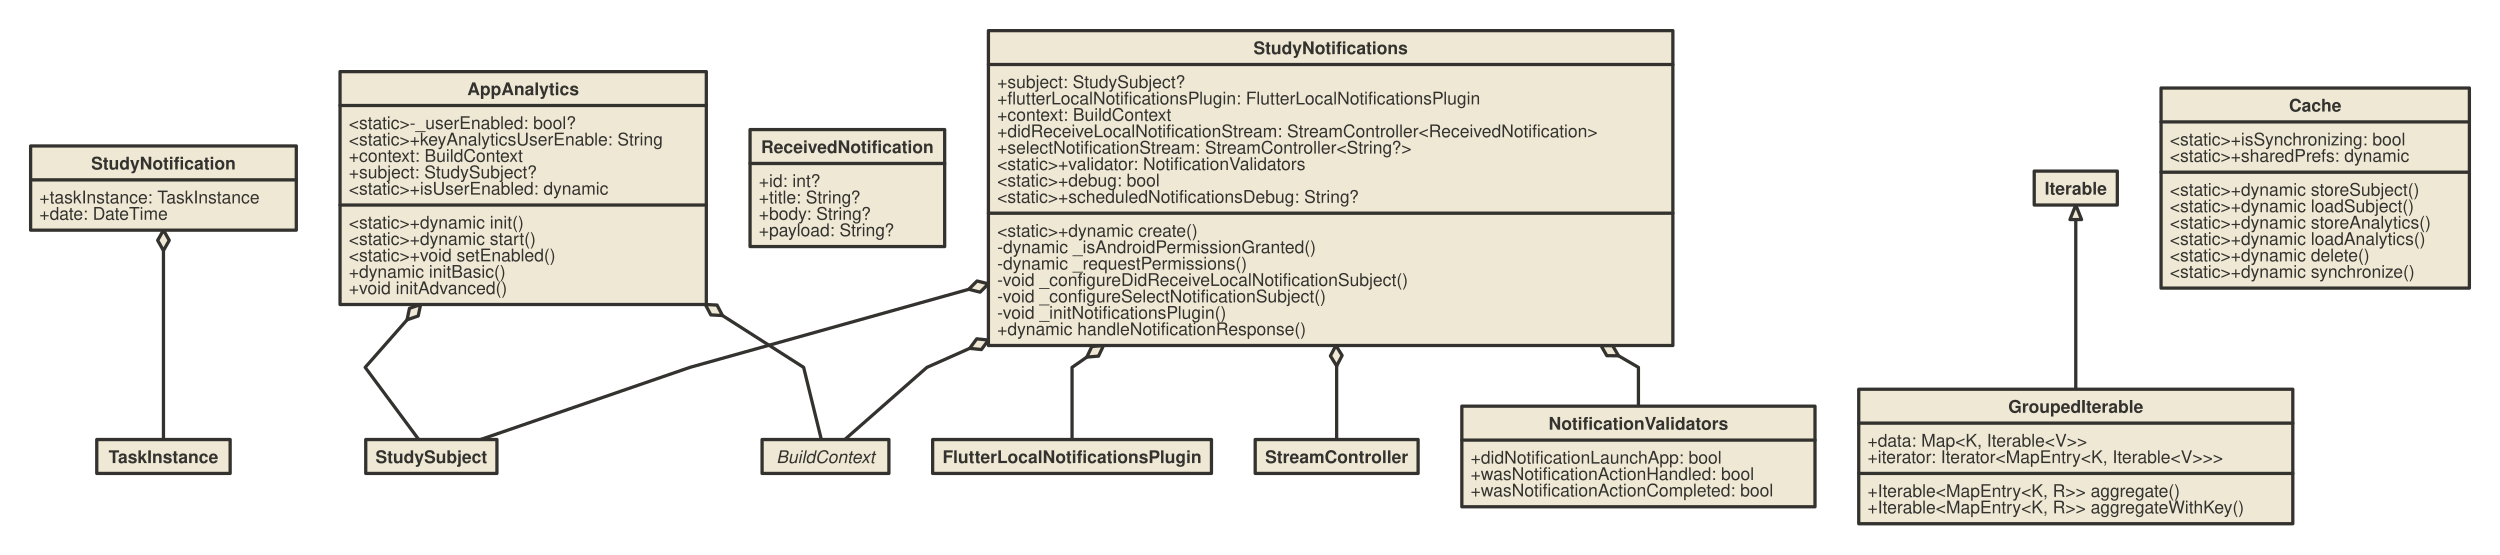
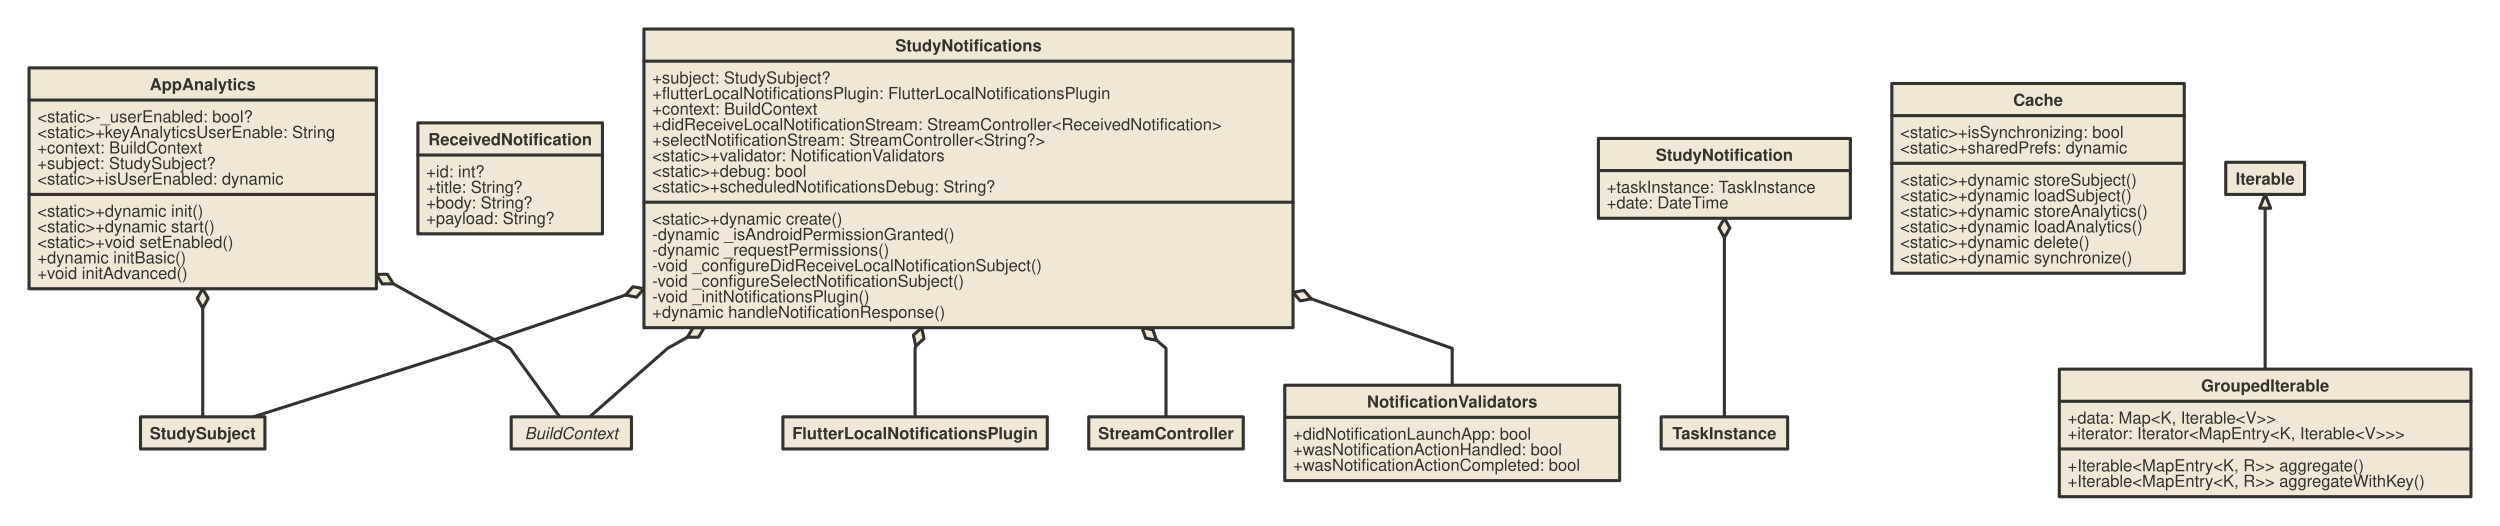
- <svg xmlns="http://www.w3.org/2000/svg" version="1.1" baseProfile="full" width="2286.5" height="507.0" viewbox="0 0 2286.5 507">
-   <g stroke-width="1.0" text-align="left" font="12pt Helvetica, Arial, sans-serif" font-size="12pt" font-family="Helvetica" font-weight="normal" font-style="normal">
+ <svg xmlns="http://www.w3.org/2000/svg" version="1.1" baseProfile="full" width="2411.0" height="507.0" viewbox="0 0 2411 507">
+   <g stroke-width="1.0" text-align="left" font="12pt Helvetica, Arial, sans-serif" font-size="12pt" font-family="Helvetica" font-weight="bold" font-style="normal">
    <g font-family="Helvetica" font-size="12pt" font-weight="bold" font-style="normal" stroke-width="3.0" stroke-linejoin="round" stroke-linecap="round" stroke="#33322E">
      <g stroke="transparent" fill="transparent">
-         <rect x="0.0" y="0.0" height="507.0" width="2286.5" stroke="none" />
+         <rect x="0.0" y="0.0" height="507.0" width="2411.0" stroke="none" />
      </g>
      <g transform="translate(8, 8)" fill="#33322E">
        <g transform="translate(20, 20)" fill="#eee8d5" font-family="Helvetica" font-size="12pt" font-weight="normal" font-style="normal">
-           <path d="M121.5 201.2 L121.5 308 L121.5 374 L121.5 374.0 " fill="none" />
-           <g fill="#eee8d5">
-             <path d="M126.8 191.8 L121.5 201.2 L116.2 191.8 L121.5 182.5 Z" />
-           </g>
-           <path d="M858.0 236.6 L603 308 L411.479 374 L411.5 374.0 " fill="none" />
-           <g fill="#eee8d5">
-             <path d="M868.4 239.2 L858.0 236.6 L865.6 229.0 L876.0 231.6 Z" />
-           </g>
-           <path d="M966.0 298.6 L952.5 308 L952.5 374 L952.5 374.0 " fill="none" />
-           <g fill="#eee8d5">
-             <path d="M976.7 297.7 L966.0 298.6 L970.6 288.9 L981.3 288.0 Z" />
-           </g>
-           <path d="M858.9 290.6 L819.75 308 L744.64 374 L744.6 374.0 " fill="none" />
-           <g fill="#eee8d5">
-             <path d="M869.6 291.7 L858.9 290.6 L865.3 281.9 L876.0 283.0 Z" />
-           </g>
-           <path d="M1194.5 306.7 L1194.5 308 L1194.5 374 L1194.5 374.0 " fill="none" />
-           <g fill="#eee8d5">
-             <path d="M1199.5 297.1 L1194.5 306.7 L1188.8 297.5 L1193.8 288.0 Z" />
-           </g>
-           <path d="M1452.3 297.4 L1470.5 308 L1470.5 343.5 L1470.5 343.5 " fill="none" />
-           <g fill="#eee8d5">
-             <path d="M1446.9 288.1 L1452.3 297.4 L1441.6 297.3 L1436.2 288.0 Z" />
-           </g>
-           <path d="M632.8 260.6 L707 308 L723.196 374 L723.2 374.0 " fill="none" />
-           <g fill="#eee8d5">
-             <path d="M627.8 251.0 L632.8 260.6 L622.1 260.0 L617.1 250.5 Z" />
-           </g>
-           <path d="M344.3 264.5 L306 308 L354.994 374 L355.0 374.0 " fill="none" />
-           <g fill="#eee8d5">
-             <path d="M354.5 261.0 L344.3 264.5 L346.5 254.0 L356.7 250.5 Z" />
-           </g>
-           <path d="M1870.5 172.8 L1870.5 308 L1870.5 328 L1870.5 328.0 " fill="none" />
-           <path d="M1875.8 172.8 L1870.5 172.8 L1865.2 172.8 L1870.5 159.5 Z" />
-           <g data-name="StudyNotification">
-             <g fill="#eee8d5" stroke="#33322E" data-name="StudyNotification">
-               <rect x="0.0" y="105.5" height="77.0" width="243.0" data-name="StudyNotification" />
-               <path d="M0.0 136.5 L243.0 136.5" fill="none" data-name="StudyNotification" />
-             </g>
-             <g transform="translate(0, 105.5)" font-family="Helvetica" font-size="12pt" font-weight="bold" font-style="normal" data-name="StudyNotification">
-               <g transform="translate(8, 8)" fill="#33322E" text-align="center" data-name="StudyNotification">
-                 <text x="113.5" y="13.5" stroke="none" text-anchor="middle" data-name="StudyNotification">StudyNotification</text>
-               </g>
-             </g>
-             <g transform="translate(0, 136.5)" font-family="Helvetica" font-size="12pt" font-weight="normal" font-style="normal" data-name="StudyNotification">
-               <g transform="translate(8, 8)" fill="#33322E" text-align="left" data-name="StudyNotification">
-                 <text x="0.0" y="13.5" stroke="none" data-name="StudyNotification">+taskInstance: TaskInstance</text>
-                 <text x="0.0" y="28.5" stroke="none" data-name="StudyNotification">+date: DateTime</text>
-               </g>
-             </g>
-           </g>
-           <g data-name="TaskInstance">
-             <g fill="#eee8d5" stroke="#33322E" data-name="TaskInstance">
-               <rect x="60.5" y="374.0" height="31.0" width="122.0" data-name="TaskInstance" />
-             </g>
-             <g transform="translate(60.5, 374)" font-family="Helvetica" font-size="12pt" font-weight="bold" font-style="normal" data-name="TaskInstance">
-               <g transform="translate(8, 8)" fill="#33322E" text-align="center" data-name="TaskInstance">
-                 <text x="53.0" y="13.5" stroke="none" text-anchor="middle" data-name="TaskInstance">TaskInstance</text>
-               </g>
-             </g>
-           </g>
+           <path d="M575.3 256.5 L424 308 L216.282 374 L216.3 374.0 " fill="none" />
+           <g fill="#eee8d5">
+             <path d="M585.9 258.6 L575.3 256.5 L582.4 248.5 L593.0 250.5 Z" />
+           </g>
+           <path d="M855.2 305.8 L854.5 308 L854.5 374 L854.5 374.0 " fill="none" />
+           <g fill="#eee8d5">
+             <path d="M863.1 298.5 L855.2 305.8 L852.9 295.3 L860.8 288.0 Z" />
+           </g>
+           <path d="M634.9 297.2 L615.75 308 L540.64 374 L540.6 374.0 " fill="none" />
+           <g fill="#eee8d5">
+             <path d="M645.6 297.2 L634.9 297.2 L640.4 287.9 L651.1 288.0 Z" />
+           </g>
+           <path d="M1087.4 300.2 L1096.5 308 L1096.5 374 L1096.5 374.0 " fill="none" />
+           <g fill="#eee8d5">
+             <path d="M1083.8 290.0 L1087.4 300.2 L1076.9 298.1 L1073.3 288.0 Z" />
+           </g>
+           <path d="M1236.6 260.2 L1372.5 308 L1372.5 343.5 L1372.5 343.5 " fill="none" />
+           <g fill="#eee8d5">
+             <path d="M1229.6 252.1 L1236.6 260.2 L1226.0 262.2 L1219.0 254.0 Z" />
+           </g>
+           <path d="M351.3 245.7 L464 308 L511.779 374 L511.8 374.0 " fill="none" />
+           <g fill="#eee8d5">
+             <path d="M345.7 236.5 L351.3 245.7 L340.6 245.8 L335.0 236.6 Z" />
+           </g>
+           <path d="M167.5 269.2 L167.5 308 L167.5 374 L167.5 374.0 " fill="none" />
+           <g fill="#eee8d5">
+             <path d="M172.8 259.8 L167.5 269.2 L162.2 259.8 L167.5 250.5 Z" />
+           </g>
+           <path d="M1635.0 201.2 L1635 308 L1635 374 L1635.0 374.0 " fill="none" />
+           <g fill="#eee8d5">
+             <path d="M1640.3 191.8 L1635.0 201.2 L1629.7 191.8 L1635.0 182.5 Z" />
+           </g>
+           <path d="M2156.5 172.8 L2156.5 308 L2156.5 328 L2156.5 328.0 " fill="none" />
+           <path d="M2161.8 172.8 L2156.5 172.8 L2151.2 172.8 L2156.5 159.5 Z" />
          <g data-name="NotificationValidators">
            <g fill="#eee8d5" stroke="#33322E" data-name="NotificationValidators">
-               <rect x="1309.0" y="343.5" height="92.0" width="323.0" data-name="NotificationValidators" />
-               <path d="M1309.0 374.5 L1632.0 374.5" fill="none" data-name="NotificationValidators" />
-             </g>
-             <g transform="translate(1309, 343.5)" font-family="Helvetica" font-size="12pt" font-weight="bold" font-style="normal" data-name="NotificationValidators">
+               <rect x="1211.0" y="343.5" height="92.0" width="323.0" data-name="NotificationValidators" />
+               <path d="M1211.0 374.5 L1534.0 374.5" fill="none" data-name="NotificationValidators" />
+             </g>
+             <g transform="translate(1211, 343.5)" font-family="Helvetica" font-size="12pt" font-weight="bold" font-style="normal" data-name="NotificationValidators">
              <g transform="translate(8, 8)" fill="#33322E" text-align="center" data-name="NotificationValidators">
                <text x="153.5" y="13.5" stroke="none" text-anchor="middle" data-name="NotificationValidators">NotificationValidators</text>
              </g>
            </g>
-             <g transform="translate(1309, 374.5)" font-family="Helvetica" font-size="12pt" font-weight="normal" font-style="normal" data-name="NotificationValidators">
+             <g transform="translate(1211, 374.5)" font-family="Helvetica" font-size="12pt" font-weight="normal" font-style="normal" data-name="NotificationValidators">
              <g transform="translate(8, 8)" fill="#33322E" text-align="left" data-name="NotificationValidators">
                <text x="0.0" y="13.5" stroke="none" data-name="NotificationValidators">+didNotificationLaunchApp: bool</text>
                <text x="0.0" y="28.5" stroke="none" data-name="NotificationValidators">+wasNotificationActionHandled: bool</text>
                <text x="0.0" y="43.5" stroke="none" data-name="NotificationValidators">+wasNotificationActionCompleted: bool</text>
              </g>
            </g>
          </g>
          <g data-name="StudyNotifications">
            <g fill="#eee8d5" stroke="#33322E" data-name="StudyNotifications">
-               <rect x="876.0" y="0.0" height="288.0" width="626.0" data-name="StudyNotifications" />
-               <path d="M876.0 31.0 L1502.0 31.0" fill="none" data-name="StudyNotifications" />
-               <path d="M876.0 167.0 L1502.0 167.0" fill="none" data-name="StudyNotifications" />
-             </g>
-             <g transform="translate(876, 0)" font-family="Helvetica" font-size="12pt" font-weight="bold" font-style="normal" data-name="StudyNotifications">
+               <rect x="593.0" y="0.0" height="288.0" width="626.0" data-name="StudyNotifications" />
+               <path d="M593.0 31.0 L1219.0 31.0" fill="none" data-name="StudyNotifications" />
+               <path d="M593.0 167.0 L1219.0 167.0" fill="none" data-name="StudyNotifications" />
+             </g>
+             <g transform="translate(593, 0)" font-family="Helvetica" font-size="12pt" font-weight="bold" font-style="normal" data-name="StudyNotifications">
              <g transform="translate(8, 8)" fill="#33322E" text-align="center" data-name="StudyNotifications">
                <text x="305.0" y="13.5" stroke="none" text-anchor="middle" data-name="StudyNotifications">StudyNotifications</text>
              </g>
            </g>
-             <g transform="translate(876, 31)" font-family="Helvetica" font-size="12pt" font-weight="normal" font-style="normal" data-name="StudyNotifications">
+             <g transform="translate(593, 31)" font-family="Helvetica" font-size="12pt" font-weight="normal" font-style="normal" data-name="StudyNotifications">
              <g transform="translate(8, 8)" fill="#33322E" text-align="left" data-name="StudyNotifications">
                <text x="0.0" y="13.5" stroke="none" data-name="StudyNotifications">+subject: StudySubject?</text>
                <text x="0.0" y="28.5" stroke="none" data-name="StudyNotifications">+flutterLocalNotificationsPlugin: FlutterLocalNotificationsPlugin</text>
                <text x="0.0" y="43.5" stroke="none" data-name="StudyNotifications">+context: BuildContext</text>
                <text x="0.0" y="58.5" stroke="none" data-name="StudyNotifications">+didReceiveLocalNotificationStream: StreamController&lt;ReceivedNotification&gt;</text>
                <text x="0.0" y="73.5" stroke="none" data-name="StudyNotifications">+selectNotificationStream: StreamController&lt;String?&gt;</text>
                <text x="0.0" y="88.5" stroke="none" data-name="StudyNotifications">&lt;static&gt;+validator: NotificationValidators</text>
                <text x="0.0" y="103.5" stroke="none" data-name="StudyNotifications">&lt;static&gt;+debug: bool</text>
                <text x="0.0" y="118.5" stroke="none" data-name="StudyNotifications">&lt;static&gt;+scheduledNotificationsDebug: String?</text>
              </g>
            </g>
-             <g transform="translate(876, 167)" font-family="Helvetica" font-size="12pt" font-weight="normal" font-style="normal" data-name="StudyNotifications">
+             <g transform="translate(593, 167)" font-family="Helvetica" font-size="12pt" font-weight="normal" font-style="normal" data-name="StudyNotifications">
              <g transform="translate(8, 8)" fill="#33322E" text-align="left" data-name="StudyNotifications">
                <text x="0.0" y="13.5" stroke="none" data-name="StudyNotifications">&lt;static&gt;+dynamic create()</text>
                <text x="0.0" y="28.5" stroke="none" data-name="StudyNotifications">-dynamic _isAndroidPermissionGranted()</text>
                <text x="0.0" y="43.5" stroke="none" data-name="StudyNotifications">-dynamic _requestPermissions()</text>
                <text x="0.0" y="58.5" stroke="none" data-name="StudyNotifications">-void _configureDidReceiveLocalNotificationSubject()</text>
                <text x="0.0" y="73.5" stroke="none" data-name="StudyNotifications">-void _configureSelectNotificationSubject()</text>
                <text x="0.0" y="88.5" stroke="none" data-name="StudyNotifications">-void _initNotificationsPlugin()</text>
                <text x="0.0" y="103.5" stroke="none" data-name="StudyNotifications">+dynamic handleNotificationResponse()</text>
              </g>
            </g>
          </g>
          <g data-name="StudySubject">
            <g fill="#eee8d5" stroke="#33322E" data-name="StudySubject">
-               <rect x="306.5" y="374.0" height="31.0" width="120.0" data-name="StudySubject" />
-             </g>
-             <g transform="translate(306.5, 374)" font-family="Helvetica" font-size="12pt" font-weight="bold" font-style="normal" data-name="StudySubject">
+               <rect x="107.5" y="374.0" height="31.0" width="120.0" data-name="StudySubject" />
+             </g>
+             <g transform="translate(107.5, 374)" font-family="Helvetica" font-size="12pt" font-weight="bold" font-style="normal" data-name="StudySubject">
              <g transform="translate(8, 8)" fill="#33322E" text-align="center" data-name="StudySubject">
                <text x="52.0" y="13.5" stroke="none" text-anchor="middle" data-name="StudySubject">StudySubject</text>
              </g>
            </g>
          </g>
          <g data-name="FlutterLocalNotificationsPlugin">
            <g fill="#eee8d5" stroke="#33322E" data-name="FlutterLocalNotificationsPlugin">
-               <rect x="825.0" y="374.0" height="31.0" width="255.0" data-name="FlutterLocalNotificationsPlugin" />
-             </g>
-             <g transform="translate(825, 374)" font-family="Helvetica" font-size="12pt" font-weight="bold" font-style="normal" data-name="FlutterLocalNotificationsPlugin">
+               <rect x="727.0" y="374.0" height="31.0" width="255.0" data-name="FlutterLocalNotificationsPlugin" />
+             </g>
+             <g transform="translate(727, 374)" font-family="Helvetica" font-size="12pt" font-weight="bold" font-style="normal" data-name="FlutterLocalNotificationsPlugin">
              <g transform="translate(8, 8)" fill="#33322E" text-align="center" data-name="FlutterLocalNotificationsPlugin">
                <text x="119.5" y="13.5" stroke="none" text-anchor="middle" data-name="FlutterLocalNotificationsPlugin">FlutterLocalNotificationsPlugin</text>
              </g>
            </g>
          </g>
          <g data-name="BuildContext">
            <g fill="#eee8d5" stroke="#33322E" data-name="BuildContext">
-               <rect x="669.0" y="374.0" height="31.0" width="116.0" data-name="BuildContext" />
-             </g>
-             <g transform="translate(669, 374)" font-family="Helvetica" font-size="12pt" font-weight="normal" font-style="italic" data-name="BuildContext">
+               <rect x="465.0" y="374.0" height="31.0" width="116.0" data-name="BuildContext" />
+             </g>
+             <g transform="translate(465, 374)" font-family="Helvetica" font-size="12pt" font-weight="normal" font-style="italic" data-name="BuildContext">
              <g transform="translate(8, 8)" fill="#33322E" text-align="center" data-name="BuildContext">
                <text x="50.0" y="13.5" stroke="none" text-anchor="middle" data-name="BuildContext">BuildContext</text>
              </g>
            </g>
          </g>
          <g data-name="StreamController">
            <g fill="#eee8d5" stroke="#33322E" data-name="StreamController">
-               <rect x="1120.0" y="374.0" height="31.0" width="149.0" data-name="StreamController" />
-             </g>
-             <g transform="translate(1120, 374)" font-family="Helvetica" font-size="12pt" font-weight="bold" font-style="normal" data-name="StreamController">
+               <rect x="1022.0" y="374.0" height="31.0" width="149.0" data-name="StreamController" />
+             </g>
+             <g transform="translate(1022, 374)" font-family="Helvetica" font-size="12pt" font-weight="bold" font-style="normal" data-name="StreamController">
              <g transform="translate(8, 8)" fill="#33322E" text-align="center" data-name="StreamController">
                <text x="66.5" y="13.5" stroke="none" text-anchor="middle" data-name="StreamController">StreamController</text>
              </g>
            </g>
          </g>
          <g data-name="ReceivedNotification">
            <g fill="#eee8d5" stroke="#33322E" data-name="ReceivedNotification">
-               <rect x="658.0" y="90.5" height="107.0" width="178.0" data-name="ReceivedNotification" />
-               <path d="M658.0 121.5 L836.0 121.5" fill="none" data-name="ReceivedNotification" />
-             </g>
-             <g transform="translate(658, 90.5)" font-family="Helvetica" font-size="12pt" font-weight="bold" font-style="normal" data-name="ReceivedNotification">
+               <rect x="375.0" y="90.5" height="107.0" width="178.0" data-name="ReceivedNotification" />
+               <path d="M375.0 121.5 L553.0 121.5" fill="none" data-name="ReceivedNotification" />
+             </g>
+             <g transform="translate(375, 90.5)" font-family="Helvetica" font-size="12pt" font-weight="bold" font-style="normal" data-name="ReceivedNotification">
              <g transform="translate(8, 8)" fill="#33322E" text-align="center" data-name="ReceivedNotification">
                <text x="81.0" y="13.5" stroke="none" text-anchor="middle" data-name="ReceivedNotification">ReceivedNotification</text>
              </g>
            </g>
-             <g transform="translate(658, 121.5)" font-family="Helvetica" font-size="12pt" font-weight="normal" font-style="normal" data-name="ReceivedNotification">
+             <g transform="translate(375, 121.5)" font-family="Helvetica" font-size="12pt" font-weight="normal" font-style="normal" data-name="ReceivedNotification">
              <g transform="translate(8, 8)" fill="#33322E" text-align="left" data-name="ReceivedNotification">
                <text x="0.0" y="13.5" stroke="none" data-name="ReceivedNotification">+id: int?</text>
                <text x="0.0" y="28.5" stroke="none" data-name="ReceivedNotification">+title: String?</text>
                <text x="0.0" y="43.5" stroke="none" data-name="ReceivedNotification">+body: String?</text>
                <text x="0.0" y="58.5" stroke="none" data-name="ReceivedNotification">+payload: String?</text>
              </g>
            </g>
          </g>
          <g data-name="AppAnalytics">
            <g fill="#eee8d5" stroke="#33322E" data-name="AppAnalytics">
-               <rect x="283.0" y="37.5" height="213.0" width="335.0" data-name="AppAnalytics" />
-               <path d="M283.0 68.5 L618.0 68.5" fill="none" data-name="AppAnalytics" />
-               <path d="M283.0 159.5 L618.0 159.5" fill="none" data-name="AppAnalytics" />
-             </g>
-             <g transform="translate(283, 37.5)" font-family="Helvetica" font-size="12pt" font-weight="bold" font-style="normal" data-name="AppAnalytics">
+               <rect x="0.0" y="37.5" height="213.0" width="335.0" data-name="AppAnalytics" />
+               <path d="M0.0 68.5 L335.0 68.5" fill="none" data-name="AppAnalytics" />
+               <path d="M0.0 159.5 L335.0 159.5" fill="none" data-name="AppAnalytics" />
+             </g>
+             <g transform="translate(0, 37.5)" font-family="Helvetica" font-size="12pt" font-weight="bold" font-style="normal" data-name="AppAnalytics">
              <g transform="translate(8, 8)" fill="#33322E" text-align="center" data-name="AppAnalytics">
                <text x="159.5" y="13.5" stroke="none" text-anchor="middle" data-name="AppAnalytics">AppAnalytics</text>
              </g>
            </g>
-             <g transform="translate(283, 68.5)" font-family="Helvetica" font-size="12pt" font-weight="normal" font-style="normal" data-name="AppAnalytics">
+             <g transform="translate(0, 68.5)" font-family="Helvetica" font-size="12pt" font-weight="normal" font-style="normal" data-name="AppAnalytics">
              <g transform="translate(8, 8)" fill="#33322E" text-align="left" data-name="AppAnalytics">
                <text x="0.0" y="13.5" stroke="none" data-name="AppAnalytics">&lt;static&gt;-_userEnabled: bool?</text>
                <text x="0.0" y="28.5" stroke="none" data-name="AppAnalytics">&lt;static&gt;+keyAnalyticsUserEnable: String</text>
                <text x="0.0" y="43.5" stroke="none" data-name="AppAnalytics">+context: BuildContext</text>
                <text x="0.0" y="58.5" stroke="none" data-name="AppAnalytics">+subject: StudySubject?</text>
                <text x="0.0" y="73.5" stroke="none" data-name="AppAnalytics">&lt;static&gt;+isUserEnabled: dynamic</text>
              </g>
            </g>
-             <g transform="translate(283, 159.5)" font-family="Helvetica" font-size="12pt" font-weight="normal" font-style="normal" data-name="AppAnalytics">
+             <g transform="translate(0, 159.5)" font-family="Helvetica" font-size="12pt" font-weight="normal" font-style="normal" data-name="AppAnalytics">
              <g transform="translate(8, 8)" fill="#33322E" text-align="left" data-name="AppAnalytics">
                <text x="0.0" y="13.5" stroke="none" data-name="AppAnalytics">&lt;static&gt;+dynamic init()</text>
                <text x="0.0" y="28.5" stroke="none" data-name="AppAnalytics">&lt;static&gt;+dynamic start()</text>
                <text x="0.0" y="43.5" stroke="none" data-name="AppAnalytics">&lt;static&gt;+void setEnabled()</text>
                <text x="0.0" y="58.5" stroke="none" data-name="AppAnalytics">+dynamic initBasic()</text>
                <text x="0.0" y="73.5" stroke="none" data-name="AppAnalytics">+void initAdvanced()</text>
              </g>
            </g>
          </g>
-           <g data-name="GroupedIterable">
-             <g fill="#eee8d5" stroke="#33322E" data-name="GroupedIterable">
-               <rect x="1672.0" y="328.0" height="123.0" width="397.0" data-name="GroupedIterable" />
-               <path d="M1672.0 359.0 L2069.0 359.0" fill="none" data-name="GroupedIterable" />
-               <path d="M1672.0 405.0 L2069.0 405.0" fill="none" data-name="GroupedIterable" />
-             </g>
-             <g transform="translate(1672, 328)" font-family="Helvetica" font-size="12pt" font-weight="bold" font-style="normal" data-name="GroupedIterable">
-               <g transform="translate(8, 8)" fill="#33322E" text-align="center" data-name="GroupedIterable">
-                 <text x="190.5" y="13.5" stroke="none" text-anchor="middle" data-name="GroupedIterable">GroupedIterable</text>
-               </g>
-             </g>
-             <g transform="translate(1672, 359)" font-family="Helvetica" font-size="12pt" font-weight="normal" font-style="normal" data-name="GroupedIterable">
-               <g transform="translate(8, 8)" fill="#33322E" text-align="left" data-name="GroupedIterable">
-                 <text x="0.0" y="13.5" stroke="none" data-name="GroupedIterable">+data: Map&lt;K, Iterable&lt;V&gt;&gt;</text>
-                 <text x="0.0" y="28.5" stroke="none" data-name="GroupedIterable">+iterator: Iterator&lt;MapEntry&lt;K, Iterable&lt;V&gt;&gt;&gt;</text>
-               </g>
-             </g>
-             <g transform="translate(1672, 405)" font-family="Helvetica" font-size="12pt" font-weight="normal" font-style="normal" data-name="GroupedIterable">
-               <g transform="translate(8, 8)" fill="#33322E" text-align="left" data-name="GroupedIterable">
-                 <text x="0.0" y="13.5" stroke="none" data-name="GroupedIterable">+Iterable&lt;MapEntry&lt;K, R&gt;&gt; aggregate()</text>
-                 <text x="0.0" y="28.5" stroke="none" data-name="GroupedIterable">+Iterable&lt;MapEntry&lt;K, R&gt;&gt; aggregateWithKey()</text>
-               </g>
-             </g>
-           </g>
-           <g data-name="Iterable">
-             <g fill="#eee8d5" stroke="#33322E" data-name="Iterable">
-               <rect x="1832.5" y="128.5" height="31.0" width="76.0" data-name="Iterable" />
-             </g>
-             <g transform="translate(1832.5, 128.5)" font-family="Helvetica" font-size="12pt" font-weight="bold" font-style="normal" data-name="Iterable">
-               <g transform="translate(8, 8)" fill="#33322E" text-align="center" data-name="Iterable">
-                 <text x="30.0" y="13.5" stroke="none" text-anchor="middle" data-name="Iterable">Iterable</text>
+           <g data-name="StudyNotification">
+             <g fill="#eee8d5" stroke="#33322E" data-name="StudyNotification">
+               <rect x="1513.5" y="105.5" height="77.0" width="243.0" data-name="StudyNotification" />
+               <path d="M1513.5 136.5 L1756.5 136.5" fill="none" data-name="StudyNotification" />
+             </g>
+             <g transform="translate(1513.5, 105.5)" font-family="Helvetica" font-size="12pt" font-weight="bold" font-style="normal" data-name="StudyNotification">
+               <g transform="translate(8, 8)" fill="#33322E" text-align="center" data-name="StudyNotification">
+                 <text x="113.5" y="13.5" stroke="none" text-anchor="middle" data-name="StudyNotification">StudyNotification</text>
+               </g>
+             </g>
+             <g transform="translate(1513.5, 136.5)" font-family="Helvetica" font-size="12pt" font-weight="normal" font-style="normal" data-name="StudyNotification">
+               <g transform="translate(8, 8)" fill="#33322E" text-align="left" data-name="StudyNotification">
+                 <text x="0.0" y="13.5" stroke="none" data-name="StudyNotification">+taskInstance: TaskInstance</text>
+                 <text x="0.0" y="28.5" stroke="none" data-name="StudyNotification">+date: DateTime</text>
+               </g>
+             </g>
+           </g>
+           <g data-name="TaskInstance">
+             <g fill="#eee8d5" stroke="#33322E" data-name="TaskInstance">
+               <rect x="1574.0" y="374.0" height="31.0" width="122.0" data-name="TaskInstance" />
+             </g>
+             <g transform="translate(1574, 374)" font-family="Helvetica" font-size="12pt" font-weight="bold" font-style="normal" data-name="TaskInstance">
+               <g transform="translate(8, 8)" fill="#33322E" text-align="center" data-name="TaskInstance">
+                 <text x="53.0" y="13.5" stroke="none" text-anchor="middle" data-name="TaskInstance">TaskInstance</text>
              </g>
            </g>
          </g>
          <g data-name="Cache">
            <g fill="#eee8d5" stroke="#33322E" data-name="Cache">
-               <rect x="1948.5" y="52.5" height="183.0" width="282.0" data-name="Cache" />
-               <path d="M1948.5 83.5 L2230.5 83.5" fill="none" data-name="Cache" />
-               <path d="M1948.5 129.5 L2230.5 129.5" fill="none" data-name="Cache" />
-             </g>
-             <g transform="translate(1948.5, 52.5)" font-family="Helvetica" font-size="12pt" font-weight="bold" font-style="normal" data-name="Cache">
+               <rect x="1796.5" y="52.5" height="183.0" width="282.0" data-name="Cache" />
+               <path d="M1796.5 83.5 L2078.5 83.5" fill="none" data-name="Cache" />
+               <path d="M1796.5 129.5 L2078.5 129.5" fill="none" data-name="Cache" />
+             </g>
+             <g transform="translate(1796.5, 52.5)" font-family="Helvetica" font-size="12pt" font-weight="bold" font-style="normal" data-name="Cache">
              <g transform="translate(8, 8)" fill="#33322E" text-align="center" data-name="Cache">
                <text x="133.0" y="13.5" stroke="none" text-anchor="middle" data-name="Cache">Cache</text>
              </g>
            </g>
-             <g transform="translate(1948.5, 83.5)" font-family="Helvetica" font-size="12pt" font-weight="normal" font-style="normal" data-name="Cache">
+             <g transform="translate(1796.5, 83.5)" font-family="Helvetica" font-size="12pt" font-weight="normal" font-style="normal" data-name="Cache">
              <g transform="translate(8, 8)" fill="#33322E" text-align="left" data-name="Cache">
                <text x="0.0" y="13.5" stroke="none" data-name="Cache">&lt;static&gt;+isSynchronizing: bool</text>
                <text x="0.0" y="28.5" stroke="none" data-name="Cache">&lt;static&gt;+sharedPrefs: dynamic</text>
              </g>
            </g>
-             <g transform="translate(1948.5, 129.5)" font-family="Helvetica" font-size="12pt" font-weight="normal" font-style="normal" data-name="Cache">
+             <g transform="translate(1796.5, 129.5)" font-family="Helvetica" font-size="12pt" font-weight="normal" font-style="normal" data-name="Cache">
              <g transform="translate(8, 8)" fill="#33322E" text-align="left" data-name="Cache">
                <text x="0.0" y="13.5" stroke="none" data-name="Cache">&lt;static&gt;+dynamic storeSubject()</text>
                <text x="0.0" y="28.5" stroke="none" data-name="Cache">&lt;static&gt;+dynamic loadSubject()</text>
                <text x="0.0" y="43.5" stroke="none" data-name="Cache">&lt;static&gt;+dynamic storeAnalytics()</text>
                <text x="0.0" y="58.5" stroke="none" data-name="Cache">&lt;static&gt;+dynamic loadAnalytics()</text>
                <text x="0.0" y="73.5" stroke="none" data-name="Cache">&lt;static&gt;+dynamic delete()</text>
                <text x="0.0" y="88.5" stroke="none" data-name="Cache">&lt;static&gt;+dynamic synchronize()</text>
              </g>
            </g>
          </g>
+           <g data-name="GroupedIterable">
+             <g fill="#eee8d5" stroke="#33322E" data-name="GroupedIterable">
+               <rect x="1958.0" y="328.0" height="123.0" width="397.0" data-name="GroupedIterable" />
+               <path d="M1958.0 359.0 L2355.0 359.0" fill="none" data-name="GroupedIterable" />
+               <path d="M1958.0 405.0 L2355.0 405.0" fill="none" data-name="GroupedIterable" />
+             </g>
+             <g transform="translate(1958, 328)" font-family="Helvetica" font-size="12pt" font-weight="bold" font-style="normal" data-name="GroupedIterable">
+               <g transform="translate(8, 8)" fill="#33322E" text-align="center" data-name="GroupedIterable">
+                 <text x="190.5" y="13.5" stroke="none" text-anchor="middle" data-name="GroupedIterable">GroupedIterable</text>
+               </g>
+             </g>
+             <g transform="translate(1958, 359)" font-family="Helvetica" font-size="12pt" font-weight="normal" font-style="normal" data-name="GroupedIterable">
+               <g transform="translate(8, 8)" fill="#33322E" text-align="left" data-name="GroupedIterable">
+                 <text x="0.0" y="13.5" stroke="none" data-name="GroupedIterable">+data: Map&lt;K, Iterable&lt;V&gt;&gt;</text>
+                 <text x="0.0" y="28.5" stroke="none" data-name="GroupedIterable">+iterator: Iterator&lt;MapEntry&lt;K, Iterable&lt;V&gt;&gt;&gt;</text>
+               </g>
+             </g>
+             <g transform="translate(1958, 405)" font-family="Helvetica" font-size="12pt" font-weight="normal" font-style="normal" data-name="GroupedIterable">
+               <g transform="translate(8, 8)" fill="#33322E" text-align="left" data-name="GroupedIterable">
+                 <text x="0.0" y="13.5" stroke="none" data-name="GroupedIterable">+Iterable&lt;MapEntry&lt;K, R&gt;&gt; aggregate()</text>
+                 <text x="0.0" y="28.5" stroke="none" data-name="GroupedIterable">+Iterable&lt;MapEntry&lt;K, R&gt;&gt; aggregateWithKey()</text>
+               </g>
+             </g>
+           </g>
+           <g data-name="Iterable">
+             <g fill="#eee8d5" stroke="#33322E" data-name="Iterable">
+               <rect x="2118.5" y="128.5" height="31.0" width="76.0" data-name="Iterable" />
+             </g>
+             <g transform="translate(2118.5, 128.5)" font-family="Helvetica" font-size="12pt" font-weight="bold" font-style="normal" data-name="Iterable">
+               <g transform="translate(8, 8)" fill="#33322E" text-align="center" data-name="Iterable">
+                 <text x="30.0" y="13.5" stroke="none" text-anchor="middle" data-name="Iterable">Iterable</text>
+               </g>
+             </g>
+           </g>
        </g>
      </g>
    </g>
  </g>
</svg>
